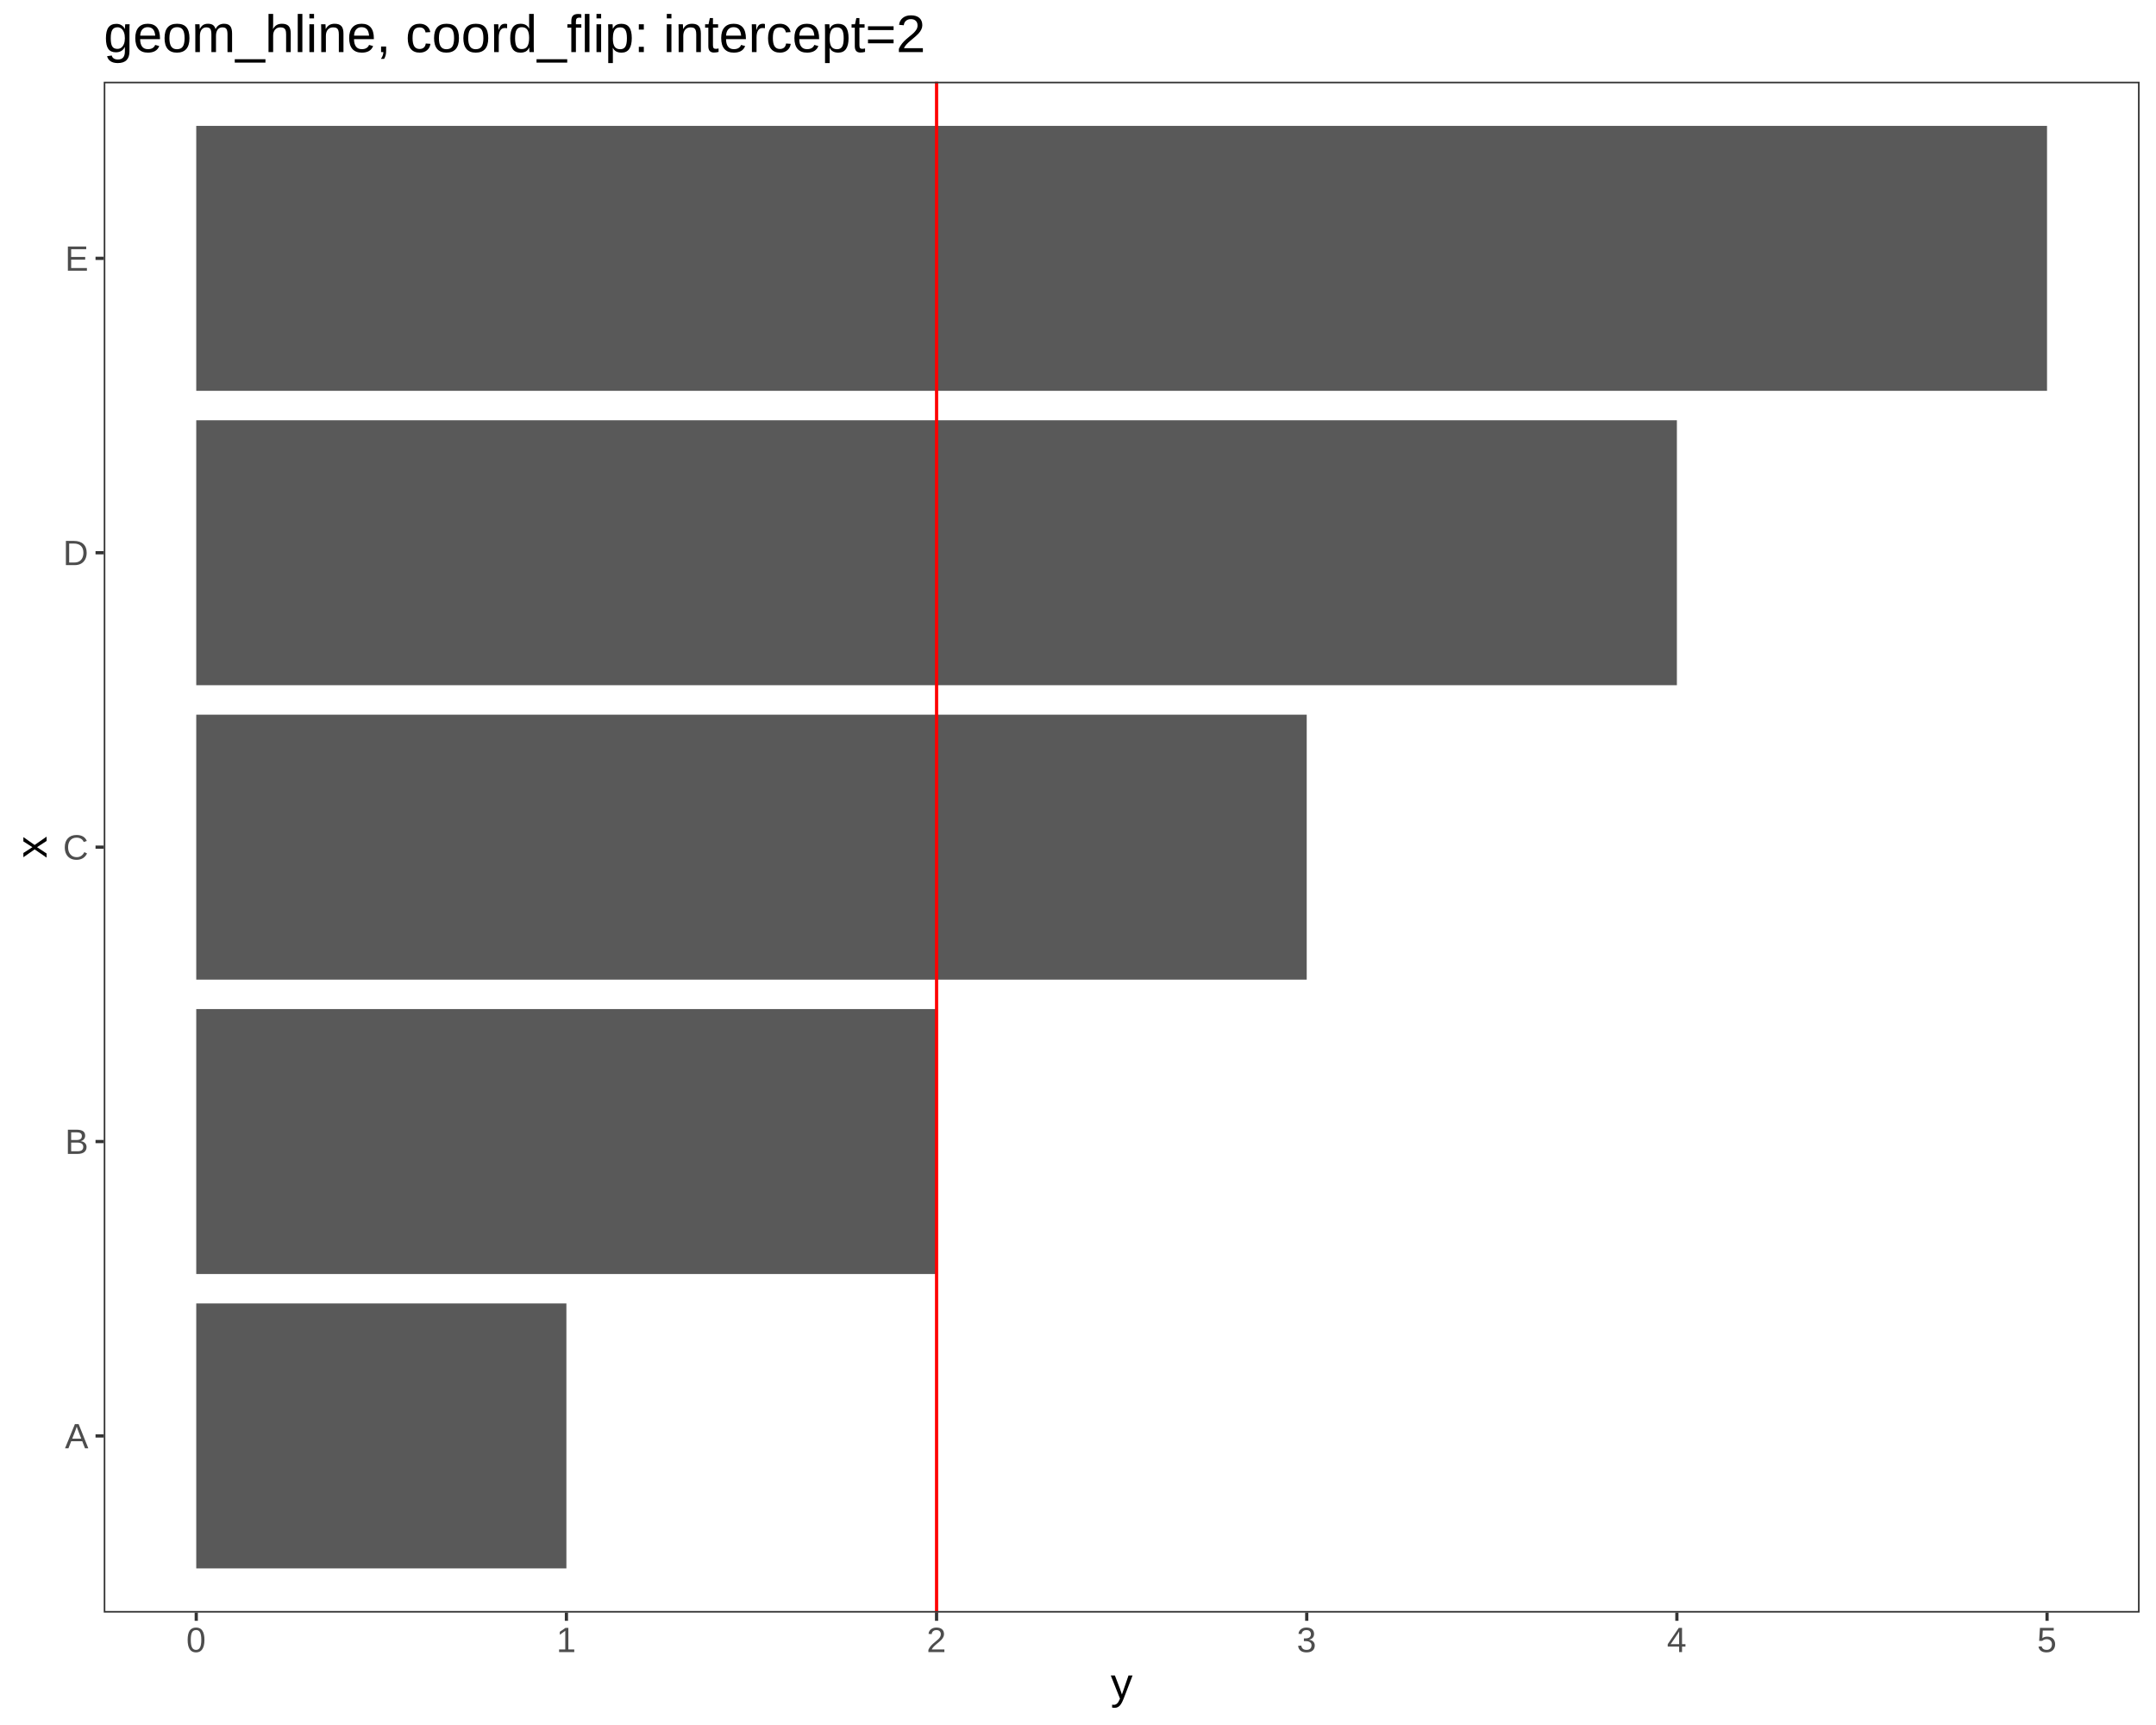
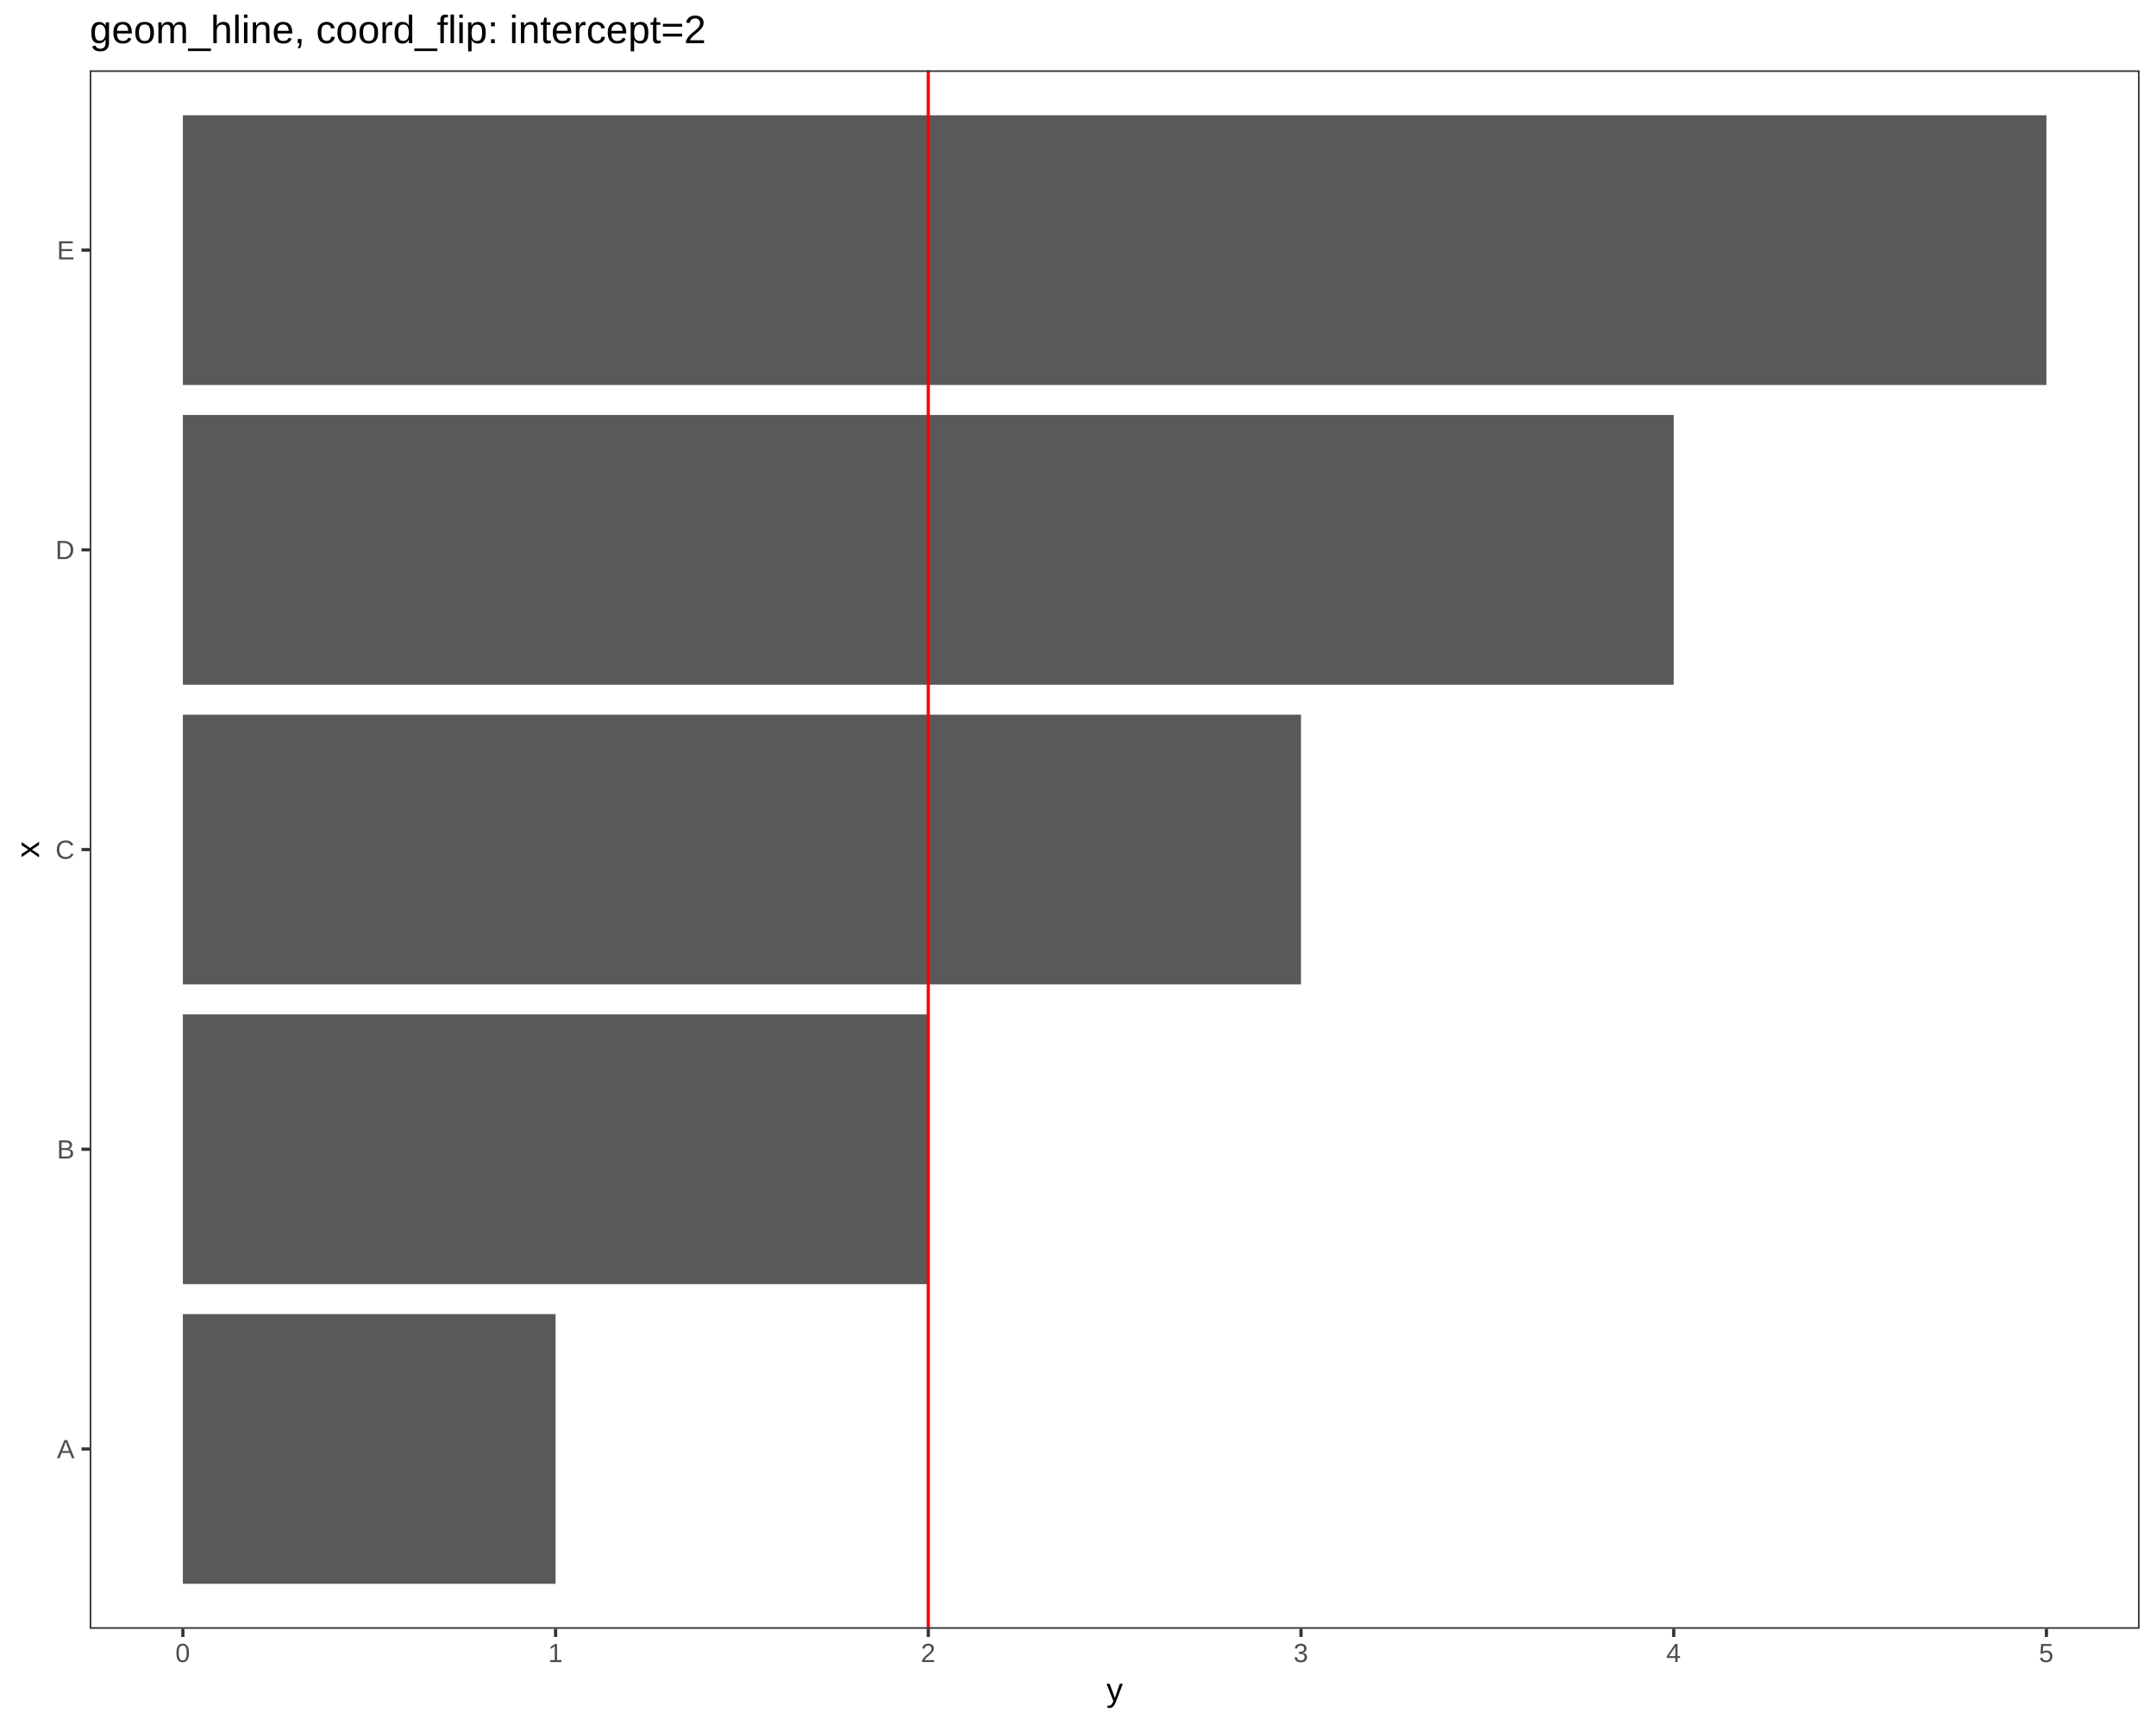
<svg xmlns="http://www.w3.org/2000/svg" viewBox="0 0 720.00 576.00">
  <defs>
    <style type="text/css">
    line, polyline, path, rect, circle {
      fill: none;
      stroke: #000000;
      stroke-linecap: round;
      stroke-linejoin: round;
      stroke-miterlimit: 10.00;
    }
  </style>
  </defs>
  <rect width="100%" height="100%" style="stroke: none; fill: #FFFFFF;" />
  <rect x="0.00" y="0.00" width="720.00" height="576.00" style="stroke-width: 1.07; stroke: #FFFFFF; fill: #FFFFFF;" />
  <defs>
-     <clipPath id="cp1">
-       <rect x="34.64" y="27.28" width="679.88" height="511.18" />
+     <clipPath id="cpMjkuOTUyNHw3MTQuNTIxfDU0My44NzV8MjMuNDc2Nw==">
+       <rect x="29.95" y="23.48" width="684.57" height="520.40" />
    </clipPath>
  </defs>
-   <rect x="34.64" y="27.28" width="679.88" height="511.18" style="stroke-width: 1.07; stroke: none; fill: #FFFFFF;" clip-path="url(#cp1)" />
-   <rect x="65.54" y="435.24" width="123.61" height="88.47" style="stroke-width: 1.07; stroke: none; stroke-linecap: butt; fill: #595959;" clip-path="url(#cp1)" />
-   <rect x="65.54" y="336.94" width="247.23" height="88.47" style="stroke-width: 1.07; stroke: none; stroke-linecap: butt; fill: #595959;" clip-path="url(#cp1)" />
-   <rect x="65.54" y="238.64" width="370.84" height="88.47" style="stroke-width: 1.07; stroke: none; stroke-linecap: butt; fill: #595959;" clip-path="url(#cp1)" />
-   <rect x="65.54" y="140.33" width="494.46" height="88.47" style="stroke-width: 1.07; stroke: none; stroke-linecap: butt; fill: #595959;" clip-path="url(#cp1)" />
-   <rect x="65.54" y="42.03" width="618.07" height="88.47" style="stroke-width: 1.07; stroke: none; stroke-linecap: butt; fill: #595959;" clip-path="url(#cp1)" />
-   <line x1="312.77" y1="538.46" x2="312.77" y2="27.28" style="stroke-width: 1.07; stroke: #FF0000; stroke-linecap: butt;" clip-path="url(#cp1)" />
-   <rect x="34.64" y="27.28" width="679.88" height="511.18" style="stroke-width: 1.07; stroke: #333333;" clip-path="url(#cp1)" />
+   <rect x="29.95" y="23.48" width="684.57" height="520.40" style="stroke-width: 1.07; stroke: none; fill: #FFFFFF;" clip-path="url(#cpMjkuOTUyNHw3MTQuNTIxfDU0My44NzV8MjMuNDc2Nw==)" />
+   <rect x="61.07" y="438.79" width="124.47" height="90.07" style="stroke-width: 1.07; stroke: none; stroke-linecap: butt; fill: #595959;" clip-path="url(#cpMjkuOTUyNHw3MTQuNTIxfDU0My44NzV8MjMuNDc2Nw==)" />
+   <rect x="61.07" y="338.72" width="248.93" height="90.07" style="stroke-width: 1.07; stroke: none; stroke-linecap: butt; fill: #595959;" clip-path="url(#cpMjkuOTUyNHw3MTQuNTIxfDU0My44NzV8MjMuNDc2Nw==)" />
+   <rect x="61.07" y="238.64" width="373.40" height="90.07" style="stroke-width: 1.07; stroke: none; stroke-linecap: butt; fill: #595959;" clip-path="url(#cpMjkuOTUyNHw3MTQuNTIxfDU0My44NzV8MjMuNDc2Nw==)" />
+   <rect x="61.07" y="138.56" width="497.87" height="90.07" style="stroke-width: 1.07; stroke: none; stroke-linecap: butt; fill: #595959;" clip-path="url(#cpMjkuOTUyNHw3MTQuNTIxfDU0My44NzV8MjMuNDc2Nw==)" />
+   <rect x="61.07" y="38.49" width="622.33" height="90.07" style="stroke-width: 1.07; stroke: none; stroke-linecap: butt; fill: #595959;" clip-path="url(#cpMjkuOTUyNHw3MTQuNTIxfDU0My44NzV8MjMuNDc2Nw==)" />
+   <line x1="310.00" y1="543.88" x2="310.00" y2="23.48" style="stroke-width: 1.07; stroke: #FF0000; stroke-linecap: butt;" clip-path="url(#cpMjkuOTUyNHw3MTQuNTIxfDU0My44NzV8MjMuNDc2Nw==)" />
+   <rect x="29.95" y="23.48" width="684.57" height="520.40" style="stroke-width: 1.07; stroke: #333333;" clip-path="url(#cpMjkuOTUyNHw3MTQuNTIxfDU0My44NzV8MjMuNDc2Nw==)" />
  <defs>
-     <clipPath id="cp2">
+     <clipPath id="cpMHw3MjB8NTc2fDA=">
      <rect x="0.00" y="0.00" width="720.00" height="576.00" />
    </clipPath>
  </defs>
-   <g clip-path="url(#cp2)">
-     <text x="21.70" y="483.61" style="font-size: 8.80pt; fill: #4D4D4D; font-family: Liberation Sans;">A</text>
+   <g clip-path="url(#cpMHw3MjB8NTc2fDA=)">
+     <text x="19.02" y="486.92" style="font-size: 8.80px; fill: #4D4D4D; font-family: Liberation Sans;" textLength="6.00px" lengthAdjust="spacingAndGlyphs">A</text>
  </g>
-   <g clip-path="url(#cp2)">
-     <text x="21.70" y="385.30" style="font-size: 8.80pt; fill: #4D4D4D; font-family: Liberation Sans;">B</text>
+   <g clip-path="url(#cpMHw3MjB8NTc2fDA=)">
+     <text x="19.02" y="386.85" style="font-size: 8.80px; fill: #4D4D4D; font-family: Liberation Sans;" textLength="6.00px" lengthAdjust="spacingAndGlyphs">B</text>
  </g>
-   <g clip-path="url(#cp2)">
-     <text x="21.04" y="287.00" style="font-size: 8.80pt; fill: #4D4D4D; font-family: Liberation Sans;">C</text>
+   <g clip-path="url(#cpMHw3MjB8NTc2fDA=)">
+     <text x="18.52" y="286.77" style="font-size: 8.80px; fill: #4D4D4D; font-family: Liberation Sans;" textLength="6.50px" lengthAdjust="spacingAndGlyphs">C</text>
  </g>
-   <g clip-path="url(#cp2)">
-     <text x="21.04" y="188.70" style="font-size: 8.80pt; fill: #4D4D4D; font-family: Liberation Sans;">D</text>
+   <g clip-path="url(#cpMHw3MjB8NTc2fDA=)">
+     <text x="18.52" y="186.69" style="font-size: 8.80px; fill: #4D4D4D; font-family: Liberation Sans;" textLength="6.50px" lengthAdjust="spacingAndGlyphs">D</text>
  </g>
-   <g clip-path="url(#cp2)">
-     <text x="21.70" y="90.39" style="font-size: 8.80pt; fill: #4D4D4D; font-family: Liberation Sans;">E</text>
+   <g clip-path="url(#cpMHw3MjB8NTc2fDA=)">
+     <text x="19.02" y="86.62" style="font-size: 8.80px; fill: #4D4D4D; font-family: Liberation Sans;" textLength="6.00px" lengthAdjust="spacingAndGlyphs">E</text>
  </g>
-   <polyline points="31.90,479.48 34.64,479.48 " style="stroke-width: 1.07; stroke: #333333; stroke-linecap: butt;" clip-path="url(#cp2)" />
-   <polyline points="31.90,381.18 34.64,381.18 " style="stroke-width: 1.07; stroke: #333333; stroke-linecap: butt;" clip-path="url(#cp2)" />
-   <polyline points="31.90,282.87 34.64,282.87 " style="stroke-width: 1.07; stroke: #333333; stroke-linecap: butt;" clip-path="url(#cp2)" />
-   <polyline points="31.90,184.57 34.64,184.57 " style="stroke-width: 1.07; stroke: #333333; stroke-linecap: butt;" clip-path="url(#cp2)" />
-   <polyline points="31.90,86.27 34.64,86.27 " style="stroke-width: 1.07; stroke: #333333; stroke-linecap: butt;" clip-path="url(#cp2)" />
-   <polyline points="65.54,541.20 65.54,538.46 " style="stroke-width: 1.07; stroke: #333333; stroke-linecap: butt;" clip-path="url(#cp2)" />
-   <polyline points="189.16,541.20 189.16,538.46 " style="stroke-width: 1.07; stroke: #333333; stroke-linecap: butt;" clip-path="url(#cp2)" />
-   <polyline points="312.77,541.20 312.77,538.46 " style="stroke-width: 1.07; stroke: #333333; stroke-linecap: butt;" clip-path="url(#cp2)" />
-   <polyline points="436.39,541.20 436.39,538.46 " style="stroke-width: 1.07; stroke: #333333; stroke-linecap: butt;" clip-path="url(#cp2)" />
-   <polyline points="560.00,541.20 560.00,538.46 " style="stroke-width: 1.07; stroke: #333333; stroke-linecap: butt;" clip-path="url(#cp2)" />
-   <polyline points="683.62,541.20 683.62,538.46 " style="stroke-width: 1.07; stroke: #333333; stroke-linecap: butt;" clip-path="url(#cp2)" />
-   <g clip-path="url(#cp2)">
-     <text x="62.21" y="551.65" style="font-size: 8.80pt; fill: #4D4D4D; font-family: Liberation Sans;">0</text>
+   <polyline points="27.21,483.83 29.95,483.83 " style="stroke-width: 1.07; stroke: #333333; stroke-linecap: butt;" clip-path="url(#cpMHw3MjB8NTc2fDA=)" />
+   <polyline points="27.21,383.75 29.95,383.75 " style="stroke-width: 1.07; stroke: #333333; stroke-linecap: butt;" clip-path="url(#cpMHw3MjB8NTc2fDA=)" />
+   <polyline points="27.21,283.68 29.95,283.68 " style="stroke-width: 1.07; stroke: #333333; stroke-linecap: butt;" clip-path="url(#cpMHw3MjB8NTc2fDA=)" />
+   <polyline points="27.21,183.60 29.95,183.60 " style="stroke-width: 1.07; stroke: #333333; stroke-linecap: butt;" clip-path="url(#cpMHw3MjB8NTc2fDA=)" />
+   <polyline points="27.21,83.52 29.95,83.52 " style="stroke-width: 1.07; stroke: #333333; stroke-linecap: butt;" clip-path="url(#cpMHw3MjB8NTc2fDA=)" />
+   <polyline points="61.07,546.61 61.07,543.88 " style="stroke-width: 1.07; stroke: #333333; stroke-linecap: butt;" clip-path="url(#cpMHw3MjB8NTc2fDA=)" />
+   <polyline points="185.54,546.61 185.54,543.88 " style="stroke-width: 1.07; stroke: #333333; stroke-linecap: butt;" clip-path="url(#cpMHw3MjB8NTc2fDA=)" />
+   <polyline points="310.00,546.61 310.00,543.88 " style="stroke-width: 1.07; stroke: #333333; stroke-linecap: butt;" clip-path="url(#cpMHw3MjB8NTc2fDA=)" />
+   <polyline points="434.47,546.61 434.47,543.88 " style="stroke-width: 1.07; stroke: #333333; stroke-linecap: butt;" clip-path="url(#cpMHw3MjB8NTc2fDA=)" />
+   <polyline points="558.94,546.61 558.94,543.88 " style="stroke-width: 1.07; stroke: #333333; stroke-linecap: butt;" clip-path="url(#cpMHw3MjB8NTc2fDA=)" />
+   <polyline points="683.40,546.61 683.40,543.88 " style="stroke-width: 1.07; stroke: #333333; stroke-linecap: butt;" clip-path="url(#cpMHw3MjB8NTc2fDA=)" />
+   <g clip-path="url(#cpMHw3MjB8NTc2fDA=)">
+     <text x="58.57" y="554.99" style="font-size: 8.80px; fill: #4D4D4D; font-family: Liberation Sans;" textLength="5.01px" lengthAdjust="spacingAndGlyphs">0</text>
  </g>
-   <g clip-path="url(#cp2)">
-     <text x="185.82" y="551.65" style="font-size: 8.80pt; fill: #4D4D4D; font-family: Liberation Sans;">1</text>
+   <g clip-path="url(#cpMHw3MjB8NTc2fDA=)">
+     <text x="183.03" y="554.99" style="font-size: 8.80px; fill: #4D4D4D; font-family: Liberation Sans;" textLength="5.01px" lengthAdjust="spacingAndGlyphs">1</text>
  </g>
-   <g clip-path="url(#cp2)">
-     <text x="309.44" y="551.65" style="font-size: 8.80pt; fill: #4D4D4D; font-family: Liberation Sans;">2</text>
+   <g clip-path="url(#cpMHw3MjB8NTc2fDA=)">
+     <text x="307.50" y="554.99" style="font-size: 8.80px; fill: #4D4D4D; font-family: Liberation Sans;" textLength="5.01px" lengthAdjust="spacingAndGlyphs">2</text>
  </g>
-   <g clip-path="url(#cp2)">
-     <text x="433.05" y="551.65" style="font-size: 8.80pt; fill: #4D4D4D; font-family: Liberation Sans;">3</text>
+   <g clip-path="url(#cpMHw3MjB8NTc2fDA=)">
+     <text x="431.97" y="554.99" style="font-size: 8.80px; fill: #4D4D4D; font-family: Liberation Sans;" textLength="5.01px" lengthAdjust="spacingAndGlyphs">3</text>
  </g>
-   <g clip-path="url(#cp2)">
-     <text x="556.67" y="551.65" style="font-size: 8.80pt; fill: #4D4D4D; font-family: Liberation Sans;">4</text>
+   <g clip-path="url(#cpMHw3MjB8NTc2fDA=)">
+     <text x="556.43" y="554.99" style="font-size: 8.80px; fill: #4D4D4D; font-family: Liberation Sans;" textLength="5.01px" lengthAdjust="spacingAndGlyphs">4</text>
  </g>
-   <g clip-path="url(#cp2)">
-     <text x="680.28" y="551.65" style="font-size: 8.80pt; fill: #4D4D4D; font-family: Liberation Sans;">5</text>
+   <g clip-path="url(#cpMHw3MjB8NTc2fDA=)">
+     <text x="680.90" y="554.99" style="font-size: 8.80px; fill: #4D4D4D; font-family: Liberation Sans;" textLength="5.01px" lengthAdjust="spacingAndGlyphs">5</text>
  </g>
-   <g clip-path="url(#cp2)">
-     <text x="370.91" y="567.21" style="font-size: 11.00pt; font-family: Liberation Sans;">y</text>
+   <g clip-path="url(#cpMHw3MjB8NTc2fDA=)">
+     <text x="369.49" y="568.04" style="font-size: 11.00px; font-family: Liberation Sans;" textLength="5.50px" lengthAdjust="spacingAndGlyphs">y</text>
  </g>
-   <g clip-path="url(#cp2)">
-     <text transform="translate(15.56,286.54) rotate(-90)" style="font-size: 11.00pt; font-family: Liberation Sans;">x</text>
+   <g clip-path="url(#cpMHw3MjB8NTc2fDA=)">
+     <text transform="translate(13.04,286.43) rotate(-90)" style="font-size: 11.00px; font-family: Liberation Sans;" textLength="5.50px" lengthAdjust="spacingAndGlyphs">x</text>
  </g>
-   <g clip-path="url(#cp2)">
-     <text x="34.64" y="17.40" style="font-size: 13.20pt; font-family: Liberation Sans;">geom_hline, coord_flip: intercept=2</text>
+   <g clip-path="url(#cpMHw3MjB8NTc2fDA=)">
+     <text x="29.95" y="14.42" style="font-size: 13.20px; font-family: Liberation Sans;" textLength="202.71px" lengthAdjust="spacingAndGlyphs">geom_hline, coord_flip: intercept=2</text>
  </g>
</svg>
